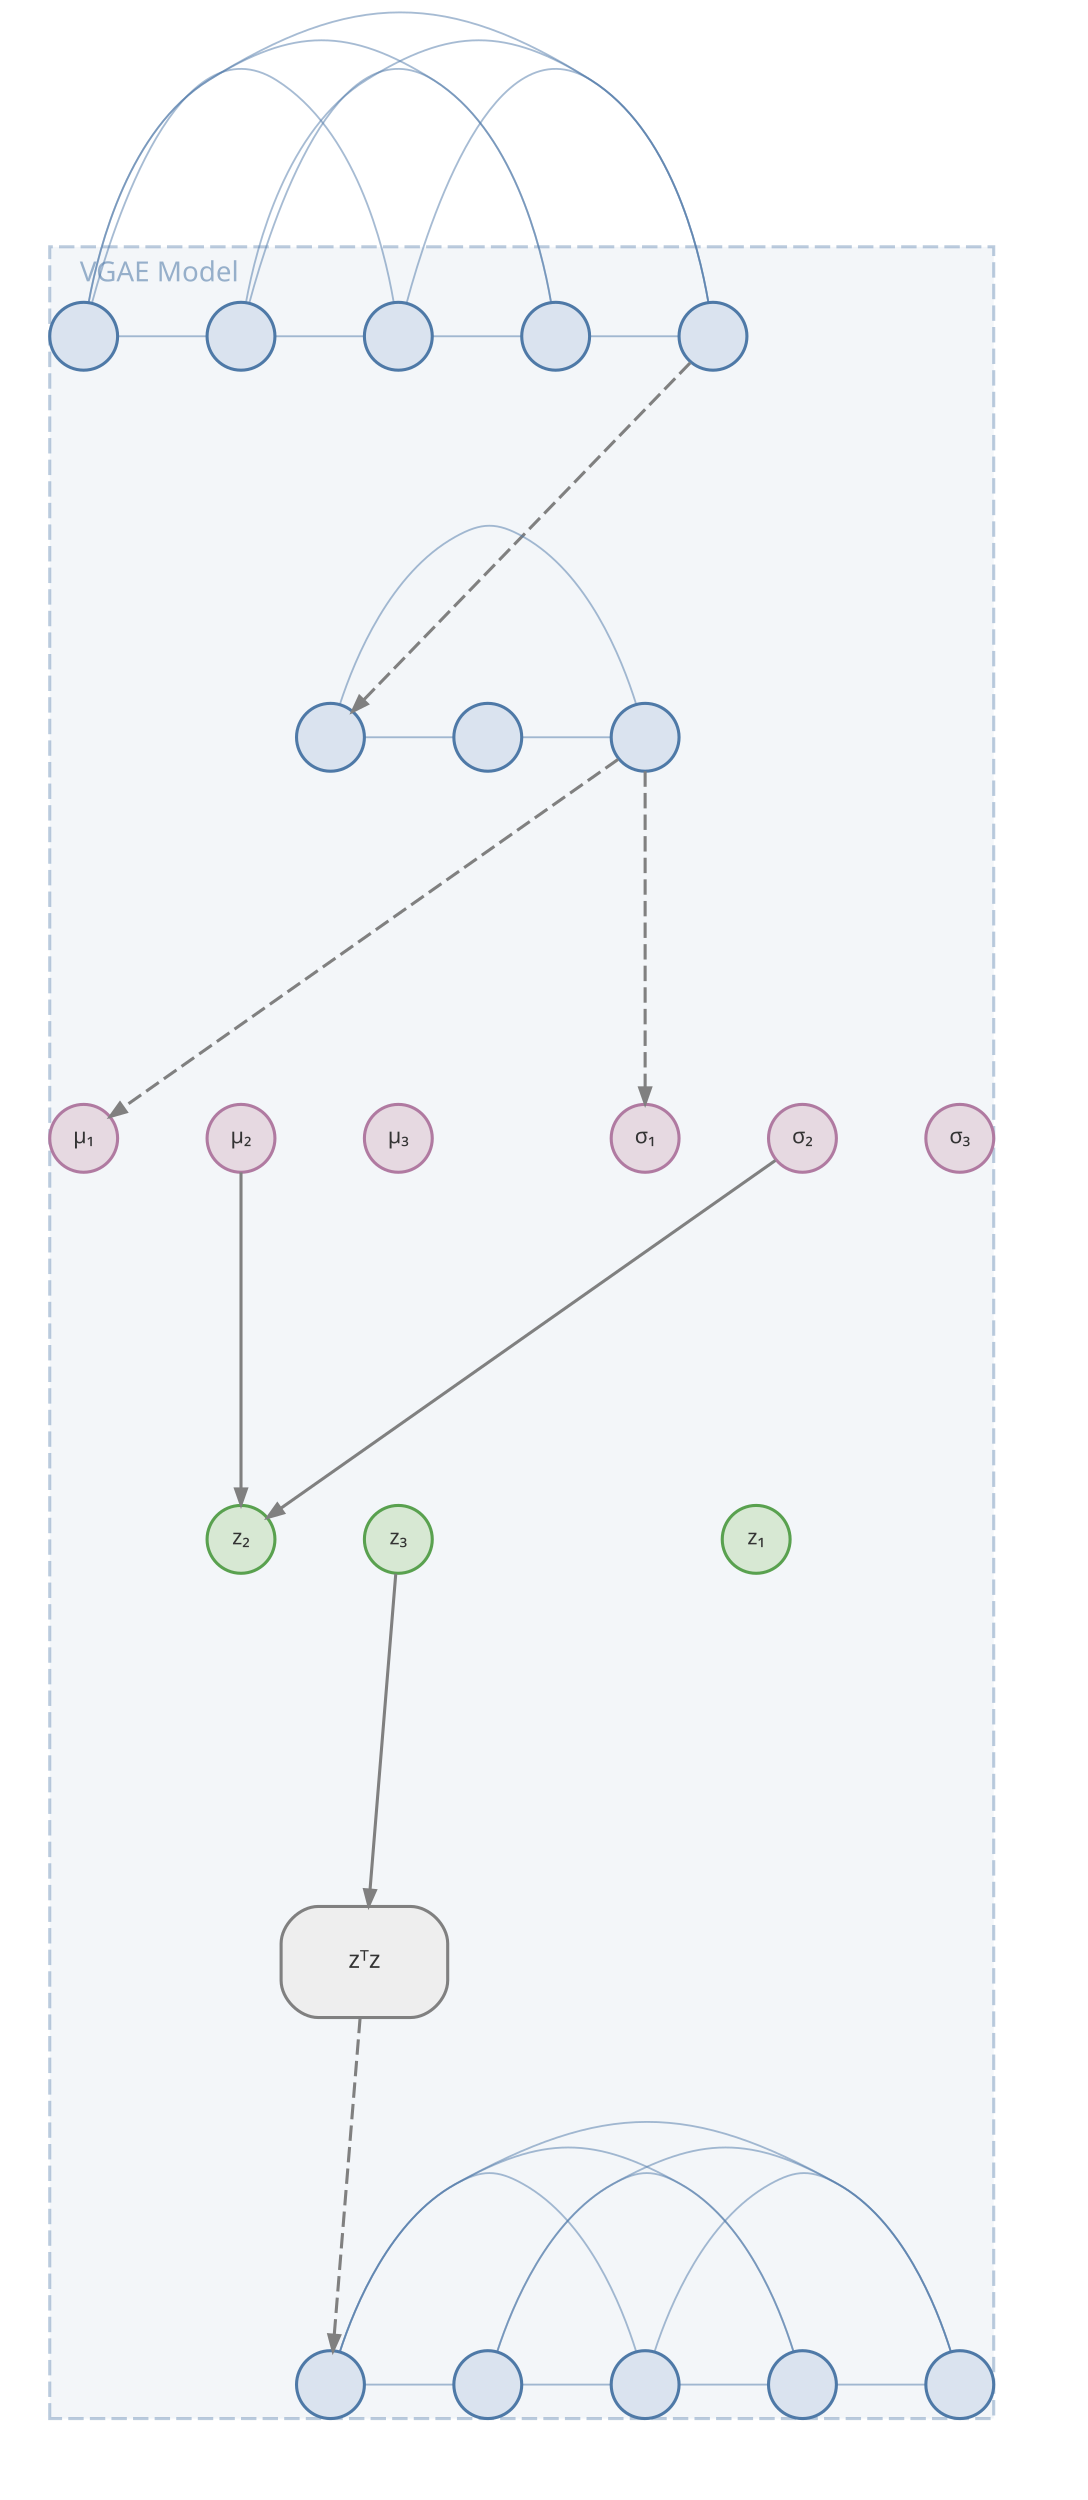
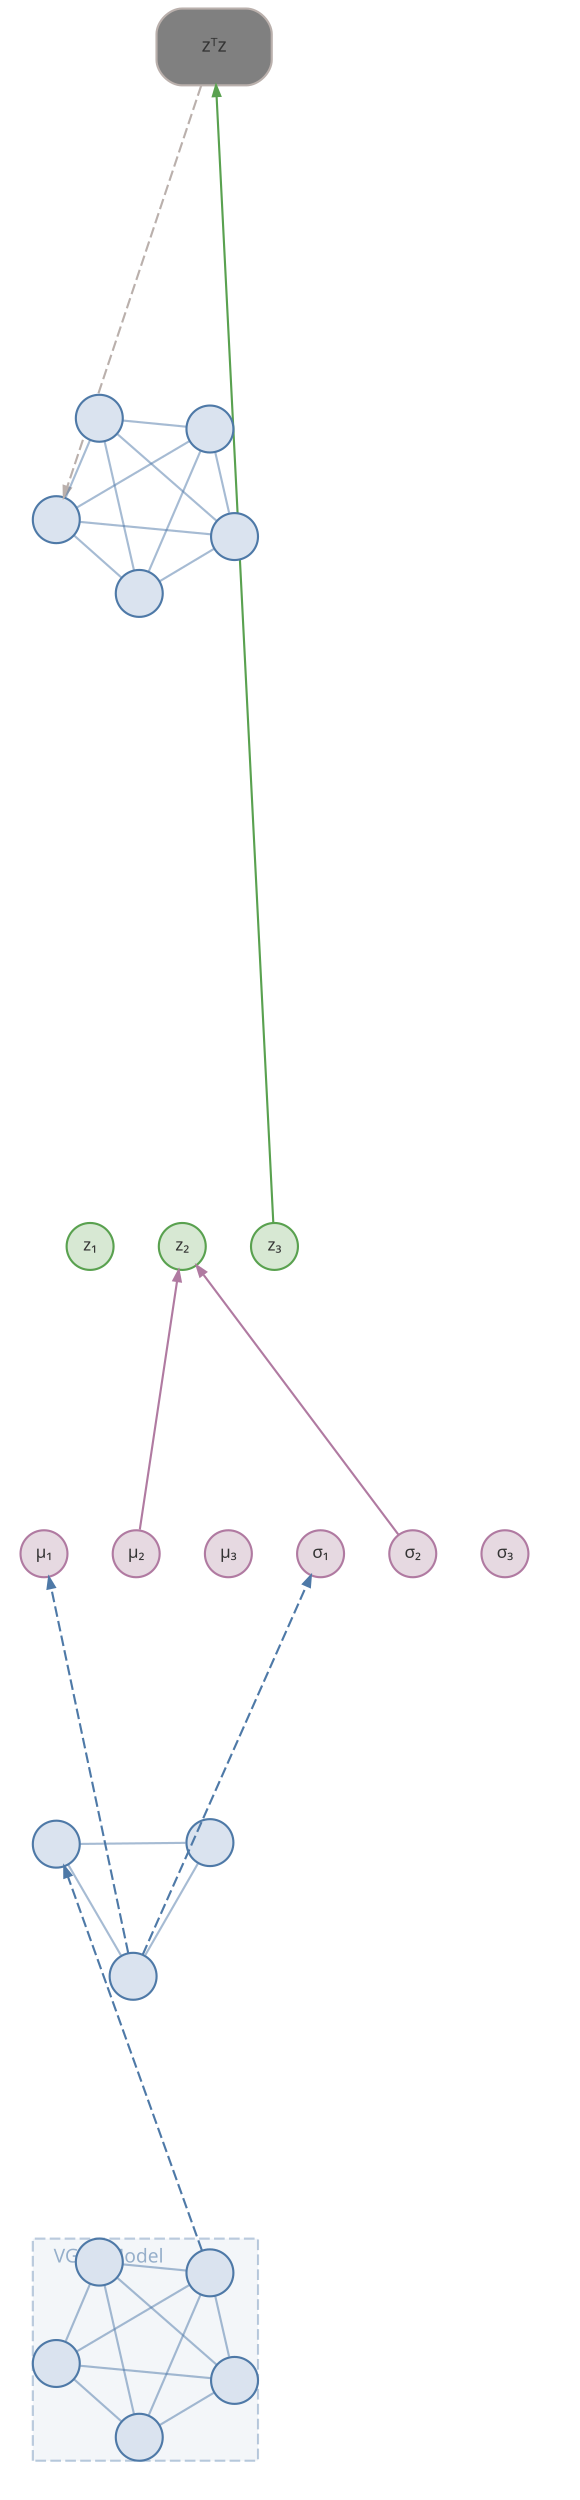
- <svg xmlns="http://www.w3.org/2000/svg" width="359pt" height="825pt" viewBox="14.40 14.40 344.40 810.40">
-   <g id="graph0" class="graph" transform="scale(1 1) rotate(0) translate(18.4 806.4)">
+ <svg xmlns="http://www.w3.org/2000/svg" width="275pt" height="1186pt" viewBox="14.40 14.40 260.40 1171.47">
+   <g id="graph0" class="graph" transform="scale(1 1) rotate(0) translate(18.4 1167.47)">
    <g id="clust1" class="cluster">
-       <polygon fill="#4e79a7" fill-opacity="0.063" stroke="#4e79a7" stroke-dasharray="5,2" stroke-opacity="0.376" points="8,-8 8,-712 314,-712 314,-8 8,-8" />
-       <text text-anchor="middle" x="43.5" y="-700.8" font-family="CMU Serif" font-size="9.00" fill="#4e79a7" fill-opacity="0.565">VGAE Model</text>
+       <polygon fill="#4e79a7" fill-opacity="0.063" stroke="#4e79a7" stroke-dasharray="5,2" stroke-opacity="0.376" points="5.76,0 5.76,-104.08 111.28,-104.08 111.28,0 5.76,0" />
+       <text text-anchor="middle" x="41.26" y="-92.88" font-family="CMU Serif" font-size="9.00" fill="#4e79a7" fill-opacity="0.565">VGAE Model</text>
    </g>
    <g id="node1" class="node">
-       <ellipse fill="#dae3ef" stroke="#4e79a7" cx="19" cy="-683" rx="11" ry="11" />
+       <ellipse fill="#dae3ef" stroke="#4e79a7" cx="16.76" cy="-45.56" rx="11" ry="11" />
    </g>
    <g id="node2" class="node">
-       <ellipse fill="#dae3ef" stroke="#4e79a7" cx="70" cy="-683" rx="11" ry="11" />
+       <ellipse fill="#dae3ef" stroke="#4e79a7" cx="100.28" cy="-37.64" rx="11" ry="11" />
    </g>
    <g id="edge1" class="edge">
-       <path fill="none" stroke="#4e79a7" stroke-width="0.6" stroke-opacity="0.502" d="M30.16,-683C39.7,-683 49.25,-683 58.79,-683" />
+       <path fill="none" stroke="#4e79a7" stroke-opacity="0.502" d="M28.02,-44.49C44.05,-42.97 73.26,-40.2 89.19,-38.69" />
    </g>
    <g id="node3" class="node">
-       <ellipse fill="#dae3ef" stroke="#4e79a7" cx="121" cy="-683" rx="11" ry="11" />
+       <ellipse fill="#dae3ef" stroke="#4e79a7" cx="55.64" cy="-11" rx="11" ry="11" />
    </g>
    <g id="edge2" class="edge">
-       <path fill="none" stroke="#4e79a7" stroke-width="0.6" stroke-opacity="0.502" d="M21.73,-693.92C28.96,-720.64 50.23,-785.75 81.5,-766 106.87,-749.98 116.28,-712.73 119.49,-694.07" />
+       <path fill="none" stroke="#4e79a7" stroke-opacity="0.502" d="M25.01,-38.23C31.6,-32.37 40.81,-24.18 47.41,-18.32" />
    </g>
    <g id="node4" class="node">
-       <ellipse fill="#dae3ef" stroke="#4e79a7" cx="172" cy="-683" rx="11" ry="11" />
+       <ellipse fill="#dae3ef" stroke="#4e79a7" cx="36.92" cy="-93.08" rx="11" ry="11" />
    </g>
    <g id="edge3" class="edge">
-       <path fill="none" stroke="#4e79a7" stroke-width="0.6" stroke-opacity="0.502" d="M20.64,-694.08C24.08,-712.75 33.94,-750.03 59.5,-766 87.02,-783.19 105.07,-783.32 132.5,-766 157.87,-749.98 167.28,-712.73 170.49,-694.07" />
+       <path fill="none" stroke="#4e79a7" stroke-opacity="0.502" d="M21.23,-56.11C24.62,-64.09 29.25,-74.99 32.6,-82.89" />
    </g>
    <g id="node5" class="node">
-       <ellipse fill="#dae3ef" stroke="#4e79a7" cx="223" cy="-683" rx="11" ry="11" />
+       <ellipse fill="#dae3ef" stroke="#4e79a7" cx="88.76" cy="-88.04" rx="11" ry="11" />
    </g>
    <g id="edge4" class="edge">
-       <path fill="none" stroke="#4e79a7" stroke-width="0.6" stroke-opacity="0.502" d="M20.64,-694.08C24.08,-712.75 33.94,-750.03 59.5,-766 106.24,-795.2 136.9,-795.43 183.5,-766 208.87,-749.98 218.28,-712.73 221.49,-694.07" />
+       <path fill="none" stroke="#4e79a7" stroke-opacity="0.502" d="M26.47,-51.29C40.29,-59.44 65.47,-74.3 79.2,-82.4" />
    </g>
    <g id="edge5" class="edge">
-       <path fill="none" stroke="#4e79a7" stroke-width="0.6" stroke-opacity="0.502" d="M81.16,-683C90.7,-683 100.25,-683 109.79,-683" />
+       <path fill="none" stroke="#4e79a7" stroke-opacity="0.502" d="M90.81,-31.99C83.24,-27.47 72.67,-21.16 65.09,-16.64" />
    </g>
    <g id="edge6" class="edge">
-       <path fill="none" stroke="#4e79a7" stroke-width="0.6" stroke-opacity="0.502" d="M72.73,-693.92C79.96,-720.64 101.23,-785.75 132.5,-766 157.87,-749.98 167.28,-712.73 170.49,-694.07" />
+       <path fill="none" stroke="#4e79a7" stroke-opacity="0.502" d="M92,-44.89C79.92,-55.45 57.6,-74.99 45.41,-85.65" />
    </g>
    <g id="edge7" class="edge">
-       <path fill="none" stroke="#4e79a7" stroke-width="0.6" stroke-opacity="0.502" d="M71.64,-694.08C75.08,-712.75 84.94,-750.03 110.5,-766 138.02,-783.19 156.07,-783.32 183.5,-766 208.87,-749.98 218.28,-712.73 221.49,-694.07" />
+       <path fill="none" stroke="#4e79a7" stroke-opacity="0.502" d="M97.72,-48.83C95.79,-57.29 93.14,-68.86 91.23,-77.23" />
    </g>
    <g id="edge8" class="edge">
-       <path fill="none" stroke="#4e79a7" stroke-width="0.6" stroke-opacity="0.502" d="M132.16,-683C141.7,-683 151.25,-683 160.79,-683" />
+       <path fill="none" stroke="#4e79a7" stroke-opacity="0.502" d="M53.19,-21.73C49.61,-37.46 42.96,-66.61 39.37,-82.35" />
    </g>
    <g id="edge9" class="edge">
-       <path fill="none" stroke="#4e79a7" stroke-width="0.6" stroke-opacity="0.502" d="M123.73,-693.92C130.96,-720.64 152.23,-785.75 183.5,-766 208.87,-749.98 218.28,-712.73 221.49,-694.07" />
+       <path fill="none" stroke="#4e79a7" stroke-opacity="0.502" d="M60.11,-21.39C66.46,-36.18 78.05,-63.12 84.36,-77.81" />
    </g>
    <g id="edge10" class="edge">
-       <path fill="none" stroke="#4e79a7" stroke-width="0.6" stroke-opacity="0.502" d="M183.16,-683C192.7,-683 202.25,-683 211.79,-683" />
+       <path fill="none" stroke="#4e79a7" stroke-opacity="0.502" d="M47.91,-92.01C56.71,-91.16 68.99,-89.96 77.78,-89.11" />
+     </g>
+     <g id="node6" class="node">
+       <ellipse fill="#dae3ef" stroke="#4e79a7" cx="16.76" cy="-288.92" rx="11" ry="11" />
+     </g>
+     <g id="edge11" class="edge">
+       <path fill="none" stroke="#4e79a7" stroke-dasharray="5,2" d="M84.99,-98.56C73.08,-131.78 36.24,-234.58 22.24,-273.64" />
+       <polygon fill="#4e79a7" stroke="#4e79a7" points="20.53,-273.21 20.49,-278.51 23.83,-274.39 20.53,-273.21" />
+     </g>
+     <g id="node7" class="node">
+       <ellipse fill="#dae3ef" stroke="#4e79a7" cx="88.76" cy="-289.64" rx="11" ry="11" />
+     </g>
+     <g id="edge12" class="edge">
+       <path fill="none" stroke="#4e79a7" stroke-opacity="0.502" d="M28.01,-289.03C41.46,-289.17 63.83,-289.39 77.35,-289.53" />
+     </g>
+     <g id="node8" class="node">
+       <ellipse fill="#dae3ef" stroke="#4e79a7" cx="52.76" cy="-227" rx="11" ry="11" />
+     </g>
+     <g id="edge13" class="edge">
+       <path fill="none" stroke="#4e79a7" stroke-opacity="0.502" d="M22.38,-279.25C29.11,-267.68 40.3,-248.44 47.06,-236.81" />
+     </g>
+     <g id="edge14" class="edge">
+       <path fill="none" stroke="#4e79a7" stroke-opacity="0.502" d="M83.13,-279.85C76.41,-268.15 65.22,-248.69 58.46,-236.93" />
+     </g>
+     <g id="node9" class="node">
+       <ellipse fill="#e6d9e1" stroke="#b07aa1" cx="11" cy="-425" rx="11" ry="11" />
+       <text text-anchor="middle" x="11" y="-423.1" font-family="CMU Serif" font-size="8.00" fill="#333333">μ₁</text>
+     </g>
+     <g id="edge15" class="edge">
+       <path fill="none" stroke="#4e79a7" stroke-dasharray="5,2" d="M50.46,-237.93C43.51,-270.84 22.77,-369.2 14.48,-408.51" />
+       <polygon fill="#4e79a7" stroke="#4e79a7" points="12.67,-408.61 13.35,-413.86 16.09,-409.33 12.67,-408.61" />
+     </g>
+     <g id="node10" class="node">
+       <ellipse fill="#e6d9e1" stroke="#b07aa1" cx="140.6" cy="-425" rx="11" ry="11" />
+       <text text-anchor="middle" x="140.6" y="-423.1" font-family="CMU Serif" font-size="8.00" fill="#333333">σ₁</text>
+     </g>
+     <g id="edge16" class="edge">
+       <path fill="none" stroke="#4e79a7" stroke-dasharray="5,2" d="M57.24,-237.09C71.62,-269.52 116.74,-371.21 133.89,-409.88" />
+       <polygon fill="#4e79a7" stroke="#4e79a7" points="132.4,-410.83 136.03,-414.69 135.6,-409.41 132.4,-410.83" />
    </g>
    <g id="node11" class="node">
-       <ellipse fill="#dae3ef" stroke="#4e79a7" cx="99" cy="-553" rx="11" ry="11" />
+       <ellipse fill="#e6d9e1" stroke="#b07aa1" cx="54.2" cy="-425" rx="11" ry="11" />
+       <text text-anchor="middle" x="54.2" y="-423.1" font-family="CMU Serif" font-size="8.00" fill="#333333">μ₂</text>
    </g>
-     <g id="edge11" class="edge">
-       <path fill="none" stroke="grey" stroke-dasharray="5,2" d="M215.61,-674.38C194.63,-652.72 134.58,-590.73 109.85,-565.2" />
-       <polygon fill="grey" stroke="grey" points="110.93,-563.8 106.19,-561.42 108.41,-566.23 110.93,-563.8" />
+     <g id="node12" class="node">
+       <ellipse fill="#d7e8d3" stroke="#59a14f" cx="75.8" cy="-569" rx="11" ry="11" />
+       <text text-anchor="middle" x="75.8" y="-567.1" font-family="CMU Serif" font-size="8.00" fill="#333333">z₂</text>
    </g>
-     <g id="node6" class="node">
-       <ellipse fill="#dae3ef" stroke="#4e79a7" cx="99" cy="-19" rx="11" ry="11" />
+     <g id="edge17" class="edge">
+       <path fill="none" stroke="#b07aa1" d="M55.89,-436.3C59.7,-461.64 68.91,-523.1 73.34,-552.63" />
+       <polygon fill="#b07aa1" stroke="#b07aa1" points="71.64,-553.07 74.11,-557.75 75.1,-552.55 71.64,-553.07" />
    </g>
-     <g id="node7" class="node">
-       <ellipse fill="#dae3ef" stroke="#4e79a7" cx="150" cy="-19" rx="11" ry="11" />
+     <g id="node13" class="node">
+       <ellipse fill="#e6d9e1" stroke="#b07aa1" cx="97.4" cy="-425" rx="11" ry="11" />
+       <text text-anchor="middle" x="97.4" y="-423.1" font-family="CMU Serif" font-size="8.00" fill="#333333">μ₃</text>
+     </g>
+     <g id="node14" class="node">
+       <ellipse fill="#e6d9e1" stroke="#b07aa1" cx="183.8" cy="-425" rx="11" ry="11" />
+       <text text-anchor="middle" x="183.8" y="-423.1" font-family="CMU Serif" font-size="8.00" fill="#333333">σ₂</text>
+     </g>
+     <g id="edge18" class="edge">
+       <path fill="none" stroke="#b07aa1" d="M177.04,-434.01C158.63,-458.56 107.51,-526.72 85.78,-555.69" />
+       <polygon fill="#b07aa1" stroke="#b07aa1" points="84.15,-554.95 82.55,-560 86.95,-557.05 84.15,-554.95" />
+     </g>
+     <g id="node15" class="node">
+       <ellipse fill="#e6d9e1" stroke="#b07aa1" cx="227" cy="-425" rx="11" ry="11" />
+       <text text-anchor="middle" x="227" y="-423.1" font-family="CMU Serif" font-size="8.00" fill="#333333">σ₃</text>
+     </g>
+     <g id="node16" class="node">
+       <ellipse fill="#d7e8d3" stroke="#59a14f" cx="32.6" cy="-569" rx="11" ry="11" />
+       <text text-anchor="middle" x="32.6" y="-567.1" font-family="CMU Serif" font-size="8.00" fill="#333333">z₁</text>
+     </g>
+     <g id="node17" class="node">
+       <ellipse fill="#d7e8d3" stroke="#59a14f" cx="119" cy="-569" rx="11" ry="11" />
+       <text text-anchor="middle" x="119" y="-567.1" font-family="CMU Serif" font-size="8.00" fill="#333333">z₃</text>
+     </g>
+     <g id="node18" class="node">
+       <path fill="grey" stroke="#bab0ac" d="M105.72,-1149.07C105.72,-1149.07 75.72,-1149.07 75.72,-1149.07 69.72,-1149.07 63.72,-1143.07 63.72,-1137.07 63.72,-1137.07 63.72,-1125.07 63.72,-1125.07 63.72,-1119.07 69.72,-1113.07 75.72,-1113.07 75.72,-1113.07 105.72,-1113.07 105.72,-1113.07 111.72,-1113.07 117.72,-1119.07 117.72,-1125.07 117.72,-1125.07 117.72,-1137.07 117.72,-1137.07 117.72,-1143.07 111.72,-1149.07 105.72,-1149.07" />
+       <text text-anchor="middle" x="90.72" y="-1128.87" font-family="CMU Serif" font-size="9.00" fill="#333333">zᵀz</text>
+     </g>
+     <g id="edge19" class="edge">
+       <path fill="none" stroke="#59a14f" d="M118.44,-580.23C114.98,-648.87 96.7,-1012.09 91.88,-1107.89" />
+       <polygon fill="#59a14f" stroke="#59a14f" points="90.13,-1107.95 91.62,-1113.03 93.62,-1108.13 90.13,-1107.95" />
+     </g>
+     <g id="node19" class="node">
+       <ellipse fill="#dae3ef" stroke="#4e79a7" cx="16.76" cy="-909.56" rx="11" ry="11" />
+     </g>
+     <g id="edge20" class="edge">
+       <path fill="none" stroke="#bab0ac" stroke-dasharray="5,2" d="M84.66,-1112.95C70.47,-1070.42 35.22,-964.86 21.94,-925.07" />
+       <polygon fill="#bab0ac" stroke="#bab0ac" points="23.53,-924.31 20.29,-920.12 20.21,-925.42 23.53,-924.31" />
+     </g>
+     <g id="node20" class="node">
+       <ellipse fill="#dae3ef" stroke="#4e79a7" cx="100.28" cy="-901.64" rx="11" ry="11" />
+     </g>
+     <g id="edge21" class="edge">
+       <path fill="none" stroke="#4e79a7" stroke-opacity="0.502" d="M28.02,-908.49C44.05,-906.97 73.26,-904.2 89.19,-902.69" />
+     </g>
+     <g id="node21" class="node">
+       <ellipse fill="#dae3ef" stroke="#4e79a7" cx="55.64" cy="-875" rx="11" ry="11" />
+     </g>
+     <g id="edge22" class="edge">
+       <path fill="none" stroke="#4e79a7" stroke-opacity="0.502" d="M25.01,-902.23C31.6,-896.37 40.81,-888.18 47.41,-882.32" />
+     </g>
+     <g id="node22" class="node">
+       <ellipse fill="#dae3ef" stroke="#4e79a7" cx="36.92" cy="-957.08" rx="11" ry="11" />
+     </g>
+     <g id="edge23" class="edge">
+       <path fill="none" stroke="#4e79a7" stroke-opacity="0.502" d="M21.23,-920.11C24.62,-928.09 29.25,-938.99 32.6,-946.89" />
+     </g>
+     <g id="node23" class="node">
+       <ellipse fill="#dae3ef" stroke="#4e79a7" cx="88.76" cy="-952.04" rx="11" ry="11" />
+     </g>
+     <g id="edge24" class="edge">
+       <path fill="none" stroke="#4e79a7" stroke-opacity="0.502" d="M26.47,-915.29C40.29,-923.44 65.47,-938.3 79.2,-946.4" />
+     </g>
+     <g id="edge25" class="edge">
+       <path fill="none" stroke="#4e79a7" stroke-opacity="0.502" d="M90.81,-895.99C83.24,-891.47 72.67,-885.16 65.09,-880.64" />
    </g>
    <g id="edge26" class="edge">
-       <path fill="none" stroke="#4e79a7" stroke-width="0.6" stroke-opacity="0.502" d="M110.16,-19C119.7,-19 129.25,-19 138.79,-19" />
-     </g>
-     <g id="node8" class="node">
-       <ellipse fill="#dae3ef" stroke="#4e79a7" cx="201" cy="-19" rx="11" ry="11" />
+       <path fill="none" stroke="#4e79a7" stroke-opacity="0.502" d="M92,-908.89C79.92,-919.45 57.6,-938.99 45.41,-949.65" />
    </g>
    <g id="edge27" class="edge">
-       <path fill="none" stroke="#4e79a7" stroke-width="0.6" stroke-opacity="0.502" d="M102.06,-29.71C107.05,-44.97 118.58,-72.38 139.5,-84 148.05,-88.75 152.98,-88.79 161.5,-84 182.22,-72.35 193.33,-44.95 198.1,-29.7" />
-     </g>
-     <g id="node9" class="node">
-       <ellipse fill="#dae3ef" stroke="#4e79a7" cx="252" cy="-19" rx="11" ry="11" />
+       <path fill="none" stroke="#4e79a7" stroke-opacity="0.502" d="M97.72,-912.83C95.79,-921.29 93.14,-932.86 91.23,-941.23" />
    </g>
    <g id="edge28" class="edge">
-       <path fill="none" stroke="#4e79a7" stroke-width="0.6" stroke-opacity="0.502" d="M102.06,-29.71C107.05,-44.97 118.58,-72.38 139.5,-84 167.87,-99.75 184.22,-99.91 212.5,-84 233.22,-72.35 244.33,-44.95 249.1,-29.7" />
-     </g>
-     <g id="node10" class="node">
-       <ellipse fill="#dae3ef" stroke="#4e79a7" cx="303" cy="-19" rx="11" ry="11" />
+       <path fill="none" stroke="#4e79a7" stroke-opacity="0.502" d="M53.19,-885.73C49.61,-901.46 42.96,-930.61 39.37,-946.35" />
    </g>
    <g id="edge29" class="edge">
-       <path fill="none" stroke="#4e79a7" stroke-width="0.6" stroke-opacity="0.502" d="M102.06,-29.71C107.05,-44.97 118.58,-72.38 139.5,-84 187.68,-110.75 215.47,-111.02 263.5,-84 284.22,-72.35 295.33,-44.95 300.1,-29.7" />
+       <path fill="none" stroke="#4e79a7" stroke-opacity="0.502" d="M60.11,-885.39C66.46,-900.18 78.05,-927.12 84.36,-941.81" />
    </g>
    <g id="edge30" class="edge">
-       <path fill="none" stroke="#4e79a7" stroke-width="0.6" stroke-opacity="0.502" d="M161.16,-19C170.7,-19 180.25,-19 189.79,-19" />
-     </g>
-     <g id="edge31" class="edge">
-       <path fill="none" stroke="#4e79a7" stroke-width="0.6" stroke-opacity="0.502" d="M153.06,-29.71C158.05,-44.97 169.58,-72.38 190.5,-84 199.05,-88.75 203.98,-88.79 212.5,-84 233.22,-72.35 244.33,-44.95 249.1,-29.7" />
-     </g>
-     <g id="edge32" class="edge">
-       <path fill="none" stroke="#4e79a7" stroke-width="0.6" stroke-opacity="0.502" d="M153.06,-29.71C158.05,-44.97 169.58,-72.38 190.5,-84 218.87,-99.75 235.22,-99.91 263.5,-84 284.22,-72.35 295.33,-44.95 300.1,-29.7" />
-     </g>
-     <g id="edge33" class="edge">
-       <path fill="none" stroke="#4e79a7" stroke-width="0.6" stroke-opacity="0.502" d="M212.16,-19C221.7,-19 231.25,-19 240.79,-19" />
-     </g>
-     <g id="edge34" class="edge">
-       <path fill="none" stroke="#4e79a7" stroke-width="0.6" stroke-opacity="0.502" d="M204.06,-29.71C209.05,-44.97 220.58,-72.38 241.5,-84 250.05,-88.75 254.98,-88.79 263.5,-84 284.22,-72.35 295.33,-44.95 300.1,-29.7" />
-     </g>
-     <g id="edge35" class="edge">
-       <path fill="none" stroke="#4e79a7" stroke-width="0.6" stroke-opacity="0.502" d="M263.16,-19C272.7,-19 282.25,-19 291.79,-19" />
-     </g>
-     <g id="node12" class="node">
-       <ellipse fill="#dae3ef" stroke="#4e79a7" cx="150" cy="-553" rx="11" ry="11" />
-     </g>
-     <g id="edge12" class="edge">
-       <path fill="none" stroke="#4e79a7" stroke-width="0.6" stroke-opacity="0.502" d="M110.16,-553C119.7,-553 129.25,-553 138.79,-553" />
-     </g>
-     <g id="node13" class="node">
-       <ellipse fill="#dae3ef" stroke="#4e79a7" cx="201" cy="-553" rx="11" ry="11" />
-     </g>
-     <g id="edge13" class="edge">
-       <path fill="none" stroke="#4e79a7" stroke-width="0.6" stroke-opacity="0.502" d="M102.06,-563.71C107.05,-578.97 118.58,-606.38 139.5,-618 148.05,-622.75 152.98,-622.79 161.5,-618 182.22,-606.35 193.33,-578.95 198.1,-563.7" />
-     </g>
-     <g id="edge14" class="edge">
-       <path fill="none" stroke="#4e79a7" stroke-width="0.6" stroke-opacity="0.502" d="M161.16,-553C170.7,-553 180.25,-553 189.79,-553" />
-     </g>
-     <g id="node17" class="node">
-       <ellipse fill="#e6d9e1" stroke="#b07aa1" cx="19" cy="-423" rx="11" ry="11" />
-       <text text-anchor="middle" x="19" y="-421.4" font-family="CMU Serif" font-size="7.00" fill="#333333">μ₁</text>
-     </g>
-     <g id="edge15" class="edge">
-       <path fill="none" stroke="grey" stroke-dasharray="5,2" d="M192.22,-545.83C162.73,-525.08 67.09,-457.82 32.03,-433.17" />
-       <polygon fill="grey" stroke="grey" points="32.79,-431.56 27.69,-430.11 30.77,-434.42 32.79,-431.56" />
-     </g>
-     <g id="node20" class="node">
-       <ellipse fill="#e6d9e1" stroke="#b07aa1" cx="201" cy="-423" rx="11" ry="11" />
-       <text text-anchor="middle" x="201" y="-421.4" font-family="CMU Serif" font-size="7.00" fill="#333333">σ₁</text>
-     </g>
-     <g id="edge16" class="edge">
-       <path fill="none" stroke="grey" stroke-dasharray="5,2" d="M201,-541.96C201,-519.73 201,-466.24 201,-439.61" />
-       <polygon fill="grey" stroke="grey" points="202.75,-439.35 201,-434.35 199.25,-439.35 202.75,-439.35" />
-     </g>
-     <g id="node14" class="node">
-       <ellipse fill="#d7e8d3" stroke="#59a14f" cx="237" cy="-293" rx="11" ry="11" />
-       <text text-anchor="middle" x="237" y="-291.4" font-family="CMU Serif" font-size="7.00" fill="#333333">z₁</text>
-     </g>
-     <g id="node15" class="node">
-       <ellipse fill="#d7e8d3" stroke="#59a14f" cx="70" cy="-293" rx="11" ry="11" />
-       <text text-anchor="middle" x="70" y="-291.4" font-family="CMU Serif" font-size="7.00" fill="#333333">z₂</text>
-     </g>
-     <g id="node16" class="node">
-       <ellipse fill="#d7e8d3" stroke="#59a14f" cx="121" cy="-293" rx="11" ry="11" />
-       <text text-anchor="middle" x="121" y="-291.4" font-family="CMU Serif" font-size="7.00" fill="#333333">z₃</text>
-     </g>
-     <g id="node23" class="node">
-       <path fill="#eeeeee" stroke="grey" d="M125,-174C125,-174 95,-174 95,-174 89,-174 83,-168 83,-162 83,-162 83,-150 83,-150 83,-144 89,-138 95,-138 95,-138 125,-138 125,-138 131,-138 137,-144 137,-150 137,-150 137,-162 137,-162 137,-168 131,-174 125,-174" />
-       <text text-anchor="middle" x="110" y="-154.1" font-family="CMU Serif" font-size="8.00" fill="#333333">zᵀz</text>
-     </g>
-     <g id="edge24" class="edge">
-       <path fill="none" stroke="grey" d="M120.17,-281.85C118.41,-260.26 114.26,-209.33 111.84,-179.61" />
-       <polygon fill="grey" stroke="grey" points="113.56,-179.16 111.41,-174.32 110.07,-179.45 113.56,-179.16" />
-     </g>
-     <g id="node18" class="node">
-       <ellipse fill="#e6d9e1" stroke="#b07aa1" cx="70" cy="-423" rx="11" ry="11" />
-       <text text-anchor="middle" x="70" y="-421.4" font-family="CMU Serif" font-size="7.00" fill="#333333">μ₂</text>
-     </g>
-     <g id="edge19" class="edge">
-       <path fill="none" stroke="grey" d="M70,-411.96C70,-389.73 70,-336.24 70,-309.61" />
-       <polygon fill="grey" stroke="grey" points="71.75,-309.35 70,-304.35 68.25,-309.35 71.75,-309.35" />
-     </g>
-     <g id="node19" class="node">
-       <ellipse fill="#e6d9e1" stroke="#b07aa1" cx="121" cy="-423" rx="11" ry="11" />
-       <text text-anchor="middle" x="121" y="-421.4" font-family="CMU Serif" font-size="7.00" fill="#333333">μ₃</text>
-     </g>
-     <g id="node21" class="node">
-       <ellipse fill="#e6d9e1" stroke="#b07aa1" cx="252" cy="-423" rx="11" ry="11" />
-       <text text-anchor="middle" x="252" y="-421.4" font-family="CMU Serif" font-size="7.00" fill="#333333">σ₂</text>
-     </g>
-     <g id="edge23" class="edge">
-       <path fill="none" stroke="grey" d="M243.22,-415.83C213.73,-395.08 118.09,-327.82 83.03,-303.17" />
-       <polygon fill="grey" stroke="grey" points="83.79,-301.56 78.69,-300.11 81.77,-304.42 83.79,-301.56" />
-     </g>
-     <g id="node22" class="node">
-       <ellipse fill="#e6d9e1" stroke="#b07aa1" cx="303" cy="-423" rx="11" ry="11" />
-       <text text-anchor="middle" x="303" y="-421.4" font-family="CMU Serif" font-size="7.00" fill="#333333">σ₃</text>
-     </g>
-     <g id="edge25" class="edge">
-       <path fill="none" stroke="grey" stroke-dasharray="5,2" d="M108.61,-137.9C106.44,-111.27 102.29,-60.33 100.22,-35.03" />
-       <polygon fill="grey" stroke="grey" points="101.97,-34.88 99.82,-30.04 98.48,-35.16 101.97,-34.88" />
+       <path fill="none" stroke="#4e79a7" stroke-opacity="0.502" d="M47.91,-956.01C56.71,-955.16 68.99,-953.96 77.78,-953.11" />
    </g>
  </g>
</svg>
